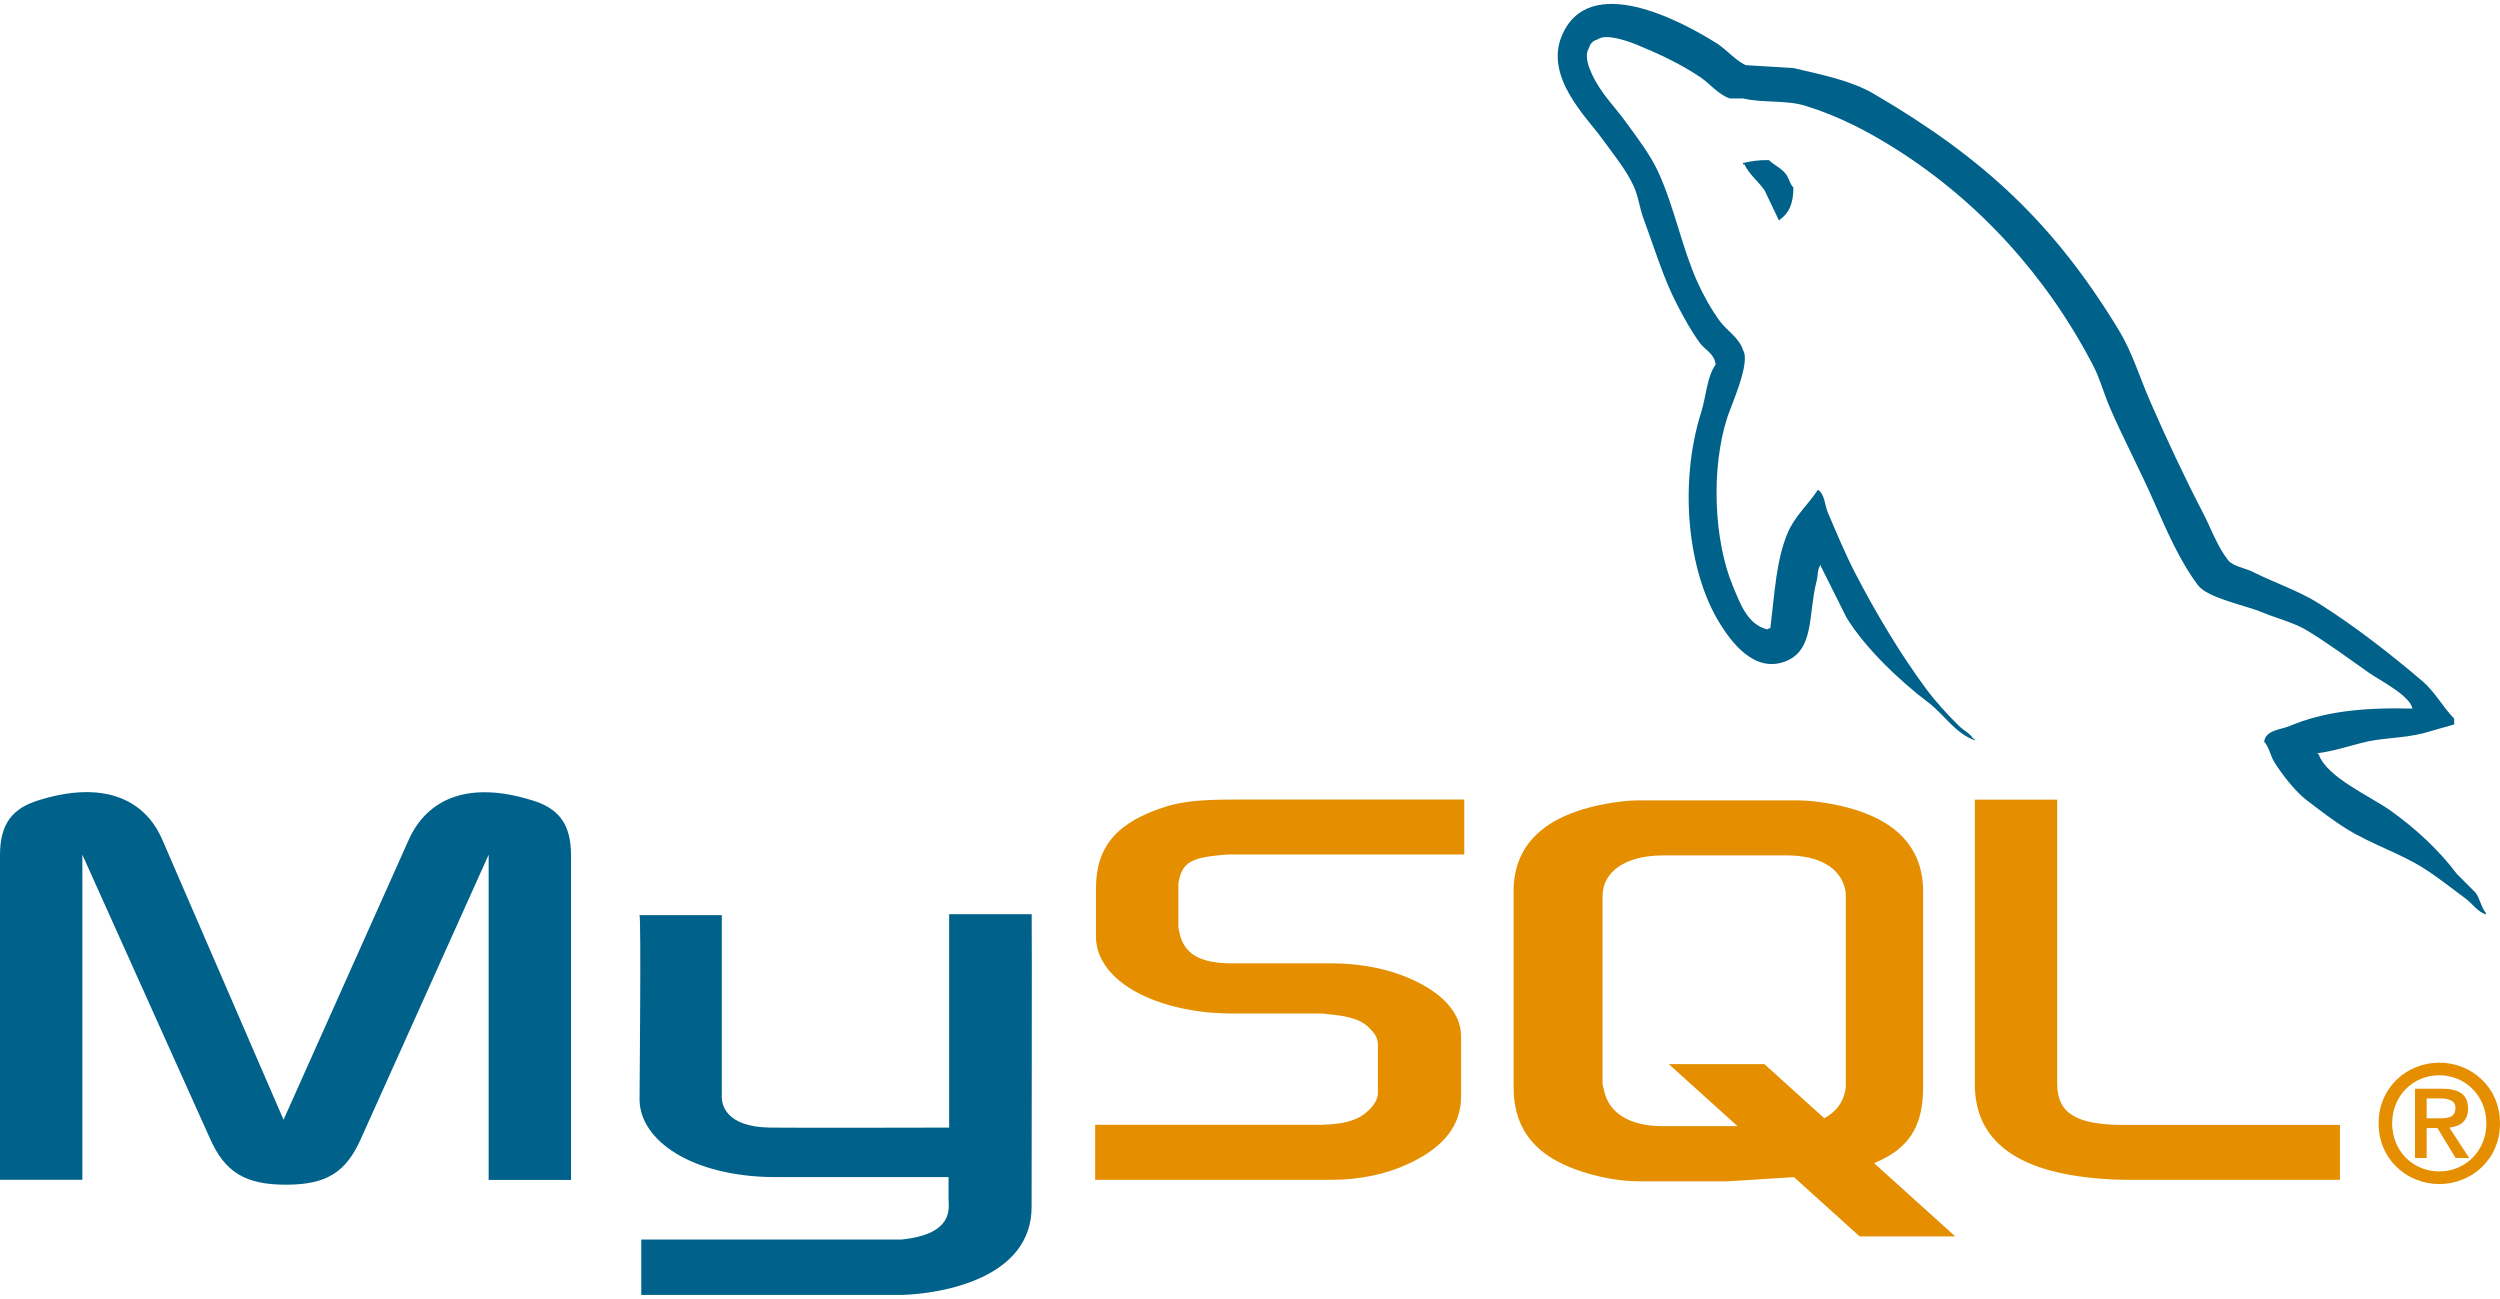
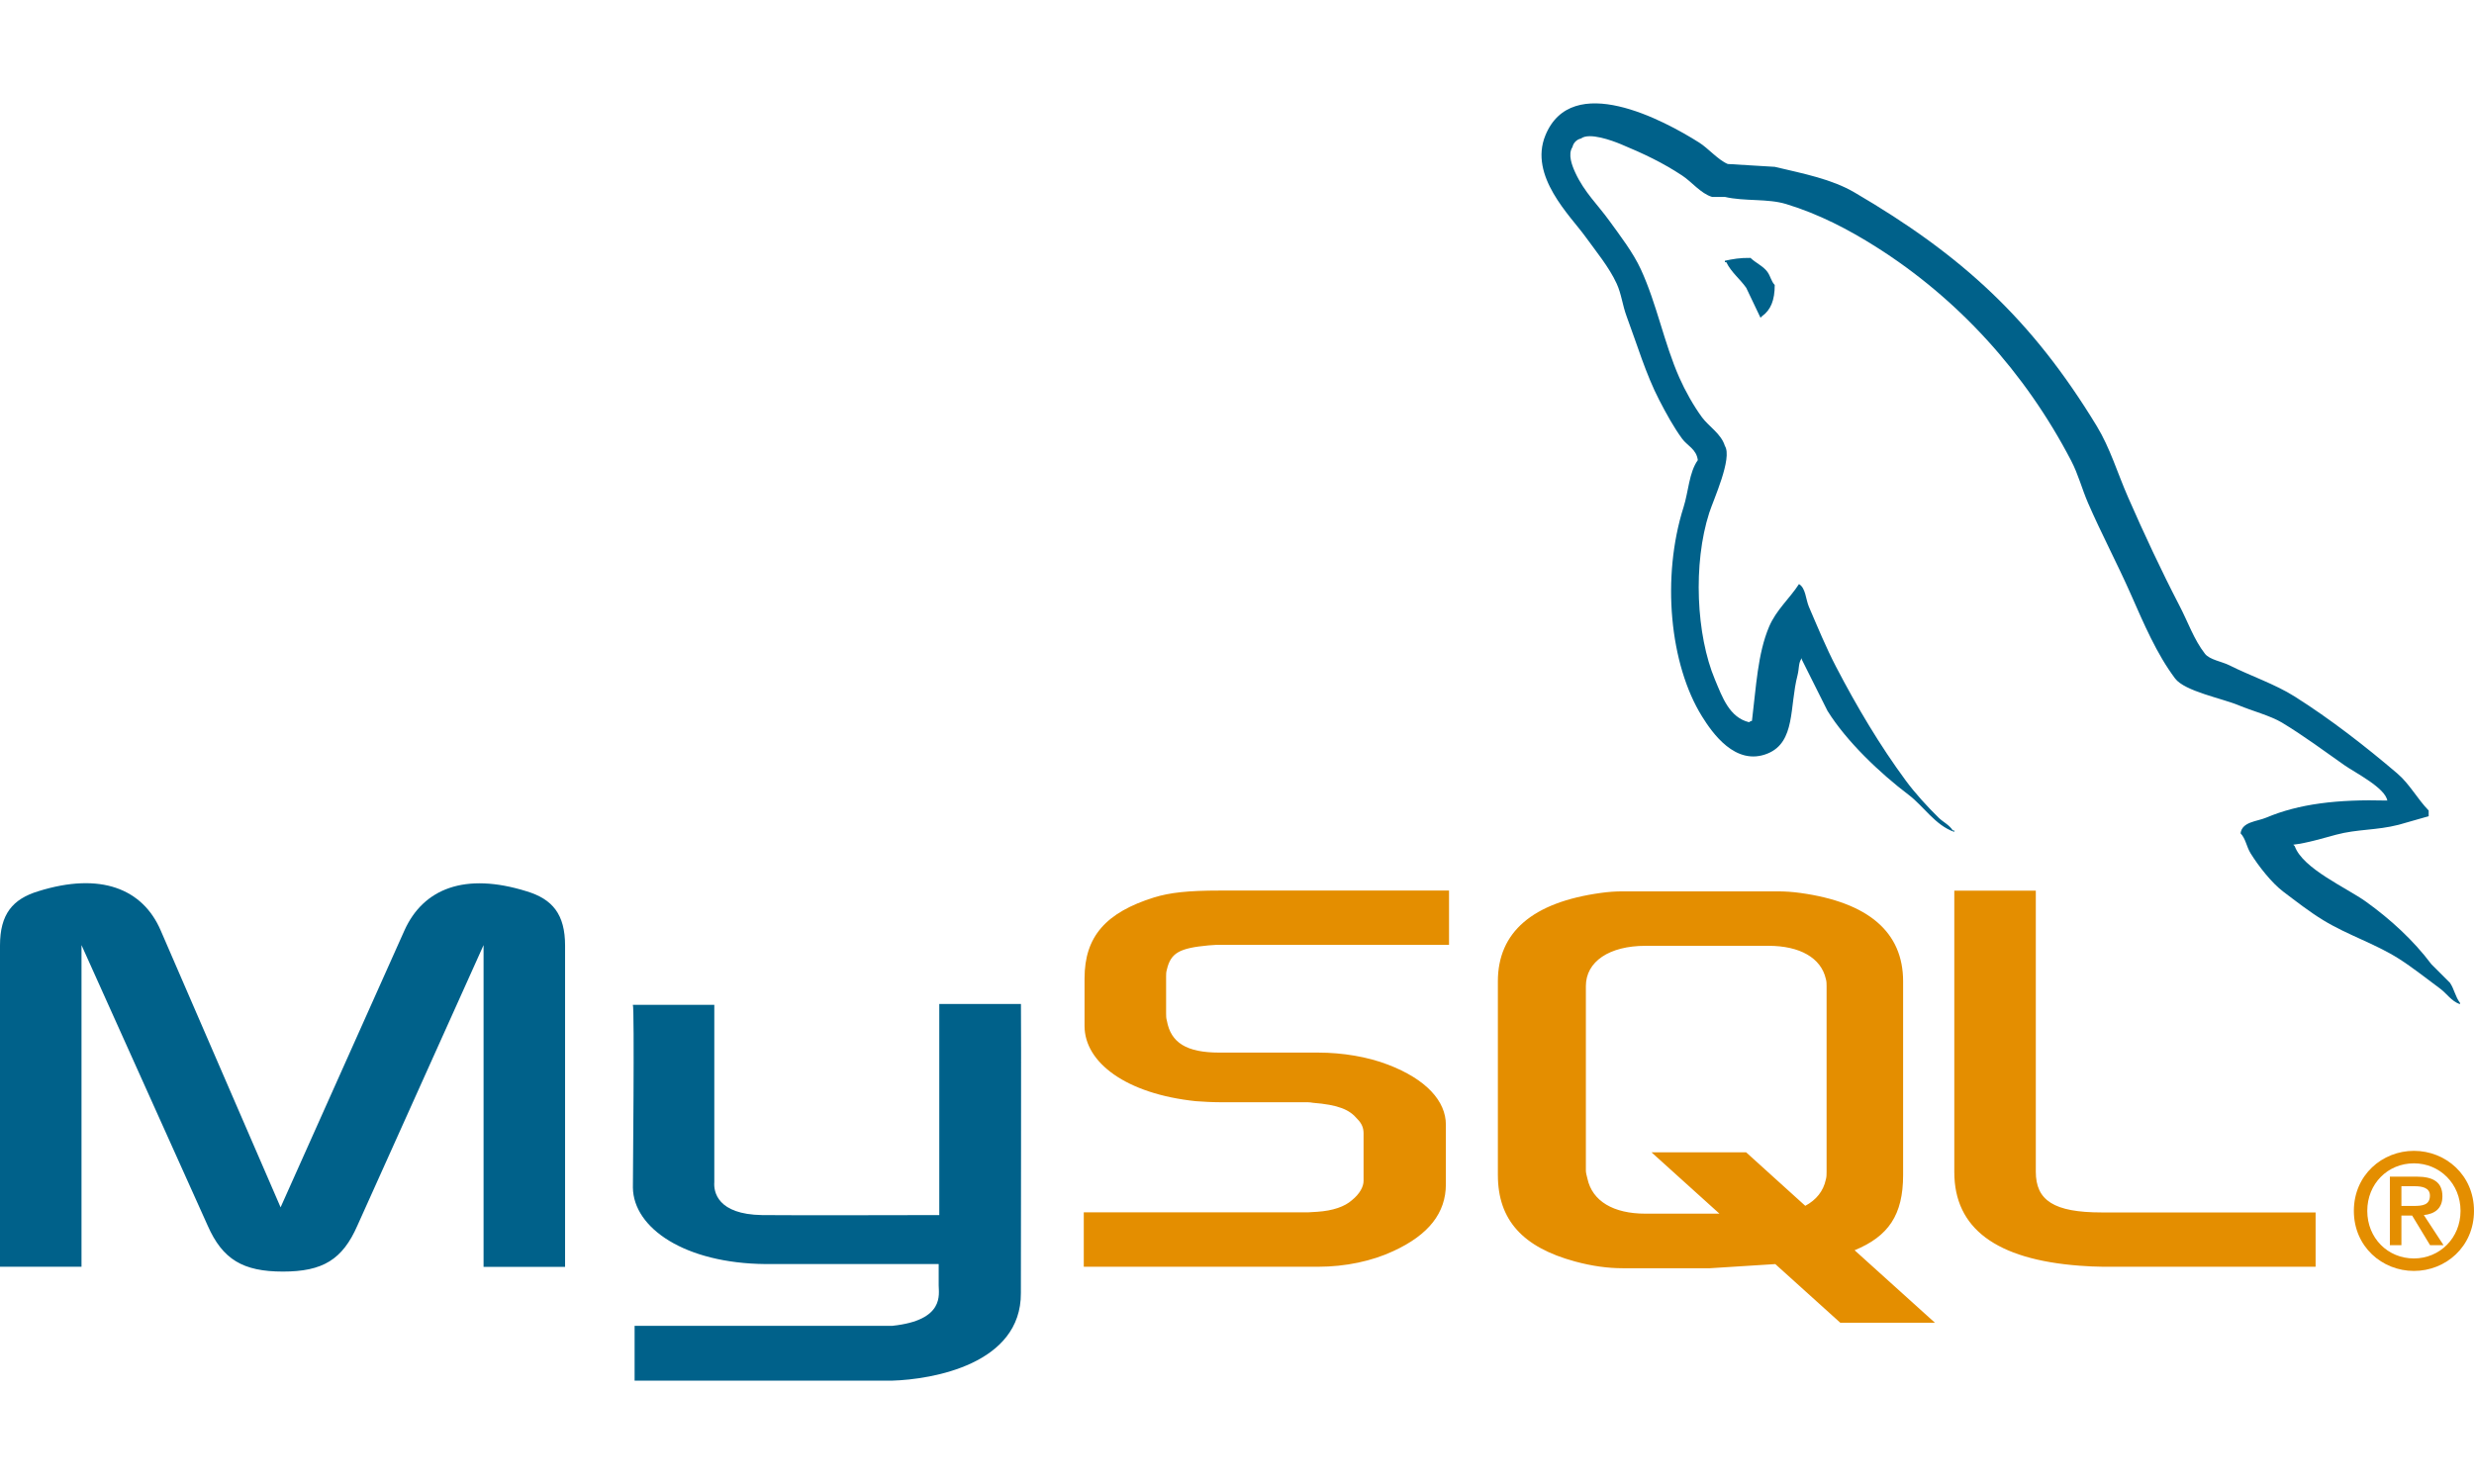
- <svg xmlns="http://www.w3.org/2000/svg" width="256" height="133" viewBox="0 0 204.8 105.765">
+ <svg xmlns="http://www.w3.org/2000/svg" width="300" height="180" viewBox="0 0 204.8 105.765">
  <path d="M0 96.334h6.747V69.7l10.445 23.227c1.232 2.8 2.92 3.806 6.228 3.806s4.93-.995 6.164-3.806L40.03 69.7v26.644h6.748v-26.6c0-2.595-1.04-3.85-3.18-4.498-5.125-1.6-8.564-.216-10.12 3.244l-10.25 22.923L13.3 68.48c-1.492-3.46-4.995-4.844-10.12-3.244C1.038 65.885 0 67.14 0 69.734v26.6zm52.386-21.686h6.745v14.68c-.063.798.256 2.67 3.952 2.727 1.886.03 14.554 0 14.672 0v-17.48h6.76c.03 0-.007 23.834-.006 23.936.037 5.878-7.294 7.155-10.672 7.254H52.533v-4.54l21.342-.001c4.342-.46 3.83-2.617 3.83-3.344v-1.77h-14.34c-6.672-.06-10.92-2.973-10.973-6.323-.005-.3.144-14.995-.004-15.14z" fill="#00618a" />
  <path d="M89.716 96.334h19.398c2.27 0 4.477-.475 6.23-1.298 2.92-1.34 4.347-3.157 4.347-5.536v-4.93c0-1.947-1.622-3.763-4.8-4.974-1.687-.65-3.763-.995-5.774-.995h-8.175c-2.724 0-4.022-.822-4.346-2.638-.065-.216-.065-.4-.065-.606v-3.07c0-.173 0-.347.065-.563.324-1.384 1.038-1.774 3.438-2 .195 0 .454-.044.65-.044h19.268v-4.497h-18.944c-2.725 0-4.152.173-5.45.562C91.532 67 89.78 69 89.78 72.46v3.936c0 3.028 3.44 5.623 9.212 6.228.65.043 1.298.086 1.946.086h7.007c.26 0 .52 0 .714.044 2.14.173 3.05.562 3.698 1.34.4.4.52.78.52 1.2v3.936c0 .476-.324 1.082-.973 1.6-.584.52-1.557.865-2.855.952-.26 0-.454.043-.713.043h-18.62v4.498zm72.064-7.828c0 4.628 3.438 7.223 10.38 7.742a29.45 29.45 0 0 0 1.946.086h17.582v-4.498h-17.712c-3.957 0-5.45-.995-5.45-3.374v-23.27h-6.747v23.312zm-37.785.234V72.705c0-4.074 2.86-6.545 8.516-7.325a12.94 12.94 0 0 1 1.821-.13h12.807a13.87 13.87 0 0 1 1.886.13c5.656.78 8.516 3.25 8.516 7.325V88.74c0 3.305-1.215 5.074-4.015 6.227l6.646 6h-7.834l-5.377-4.854-5.413.343h-7.216c-1.235 0-2.535-.174-3.966-.564-4.3-1.17-6.37-3.424-6.37-7.152zm7.283-.4c0 .217.065.433.13.694.4 1.864 2.145 2.904 4.8 2.904h6.13l-5.63-5.083h7.834l4.9 4.433c.905-.482 1.5-1.22 1.7-2.167.065-.216.065-.433.065-.65V73.096c0-.173 0-.4-.065-.607-.4-1.733-2.146-2.73-4.746-2.73H136.22c-3 0-4.94 1.3-4.94 3.337v15.256z" fill="#e48e00" />
  <g fill="#00618a">
    <path d="M197.624 57.73c-4.147-.112-7.316.273-10.024 1.415-.77.325-1.997.333-2.123 1.298.423.443.49 1.105.825 1.65.647 1.047 1.74 2.45 2.713 3.184 1.064.803 2.16 1.663 3.303 2.36 2.03 1.238 4.296 1.945 6.25 3.184 1.152.73 2.296 1.65 3.42 2.476.555.408.93 1.042 1.65 1.297v-.118c-.38-.483-.477-1.147-.825-1.65l-1.533-1.533c-1.5-2-3.402-3.737-5.425-5.19-1.613-1.158-5.224-2.722-5.897-4.6l-.118-.118c1.144-.13 2.483-.543 3.54-.825 1.773-.475 3.358-.353 5.19-.825l2.477-.708v-.472c-.926-.95-1.586-2.207-2.595-3.066-2.64-2.25-5.523-4.495-8.49-6.37-1.646-1.04-3.68-1.714-5.425-2.595-.587-.296-1.618-.45-2.005-.944-.916-1.168-1.415-2.65-2.122-4-1.48-2.85-2.934-5.964-4.246-8.963-.895-2.045-1.48-4.062-2.594-5.897-5.355-8.804-11.12-14.118-20.048-19.34-1.9-1.11-4.187-1.55-6.605-2.123l-3.892-.236c-.792-.33-1.616-1.3-2.36-1.77-2.958-1.87-10.545-5.933-12.736-.6-1.383 3.373 2.067 6.664 3.302 8.374.866 1.2 1.976 2.543 2.594 3.892.407.886.478 1.775.826 2.713.857 2.3 1.603 4.823 2.712 6.958.56 1.08 1.178 2.218 1.887 3.184.435.593 1.18.854 1.297 1.77-.728 1.02-.77 2.6-1.18 3.892-1.843 5.812-1.148 13.035 1.533 17.337.823 1.32 2.76 4.152 5.425 3.066 2.33-.95 1.8-3.89 2.477-6.486.15-.59.058-1.02.354-1.415v.118l2.123 4.245c1.57 2.53 4.36 5.175 6.722 6.96 1.225.925 2.2 2.525 3.774 3.066v-.118h-.118c-.307-.48-.787-.677-1.18-1.06-.923-.905-1.95-2.03-2.713-3.066-2.15-2.918-4.048-6.11-5.778-9.435-.826-1.587-1.545-3.338-2.24-4.953-.268-.623-.265-1.564-.825-1.887-.763 1.184-1.887 2.14-2.477 3.538-.944 2.234-1.066 4.958-1.415 7.784-.207.074-.115.023-.236.118-1.642-.396-2.22-2.087-2.83-3.538-1.544-3.67-1.83-9.576-.472-13.798.35-1.092 1.94-4.534 1.297-5.543-.307-1.007-1.32-1.6-1.887-2.36-.7-.95-1.402-2.204-1.887-3.302-1.264-2.86-1.854-6.07-3.184-8.963-.636-1.382-1.71-2.78-2.594-4-.978-1.36-2.073-2.364-2.83-4-.27-.585-.636-1.52-.236-2.123a.93.93 0 0 1 .708-.708c.684-.527 2.59.175 3.302.472 1.89.786 3.47 1.534 5.072 2.595.77.5 1.547 1.496 2.476 1.77h1.06c1.66.382 3.52.12 5.07.59 2.742.833 5.198 2.13 7.43 3.538 6.798 4.292 12.355 10.402 16.157 17.7.612 1.173.876 2.294 1.415 3.538 1.087 2.5 2.456 5.093 3.538 7.547 1.08 2.45 2.13 4.92 3.656 6.958.802 1.07 3.9 1.646 5.307 2.24.987.417 2.603.852 3.538 1.415 1.785 1.077 3.515 2.36 5.19 3.54.837.59 3.41 1.883 3.538 2.948z" />
    <path d="M144.91 12.798c-.865-.016-1.476.094-2.123.236v.118h.118c.412.848 1.14 1.393 1.65 2.123l1.18 2.476.118-.118c.73-.515 1.065-1.338 1.06-2.595-.293-.308-.336-.694-.59-1.062-.337-.49-1-.768-1.415-1.18z" fill-rule="evenodd" />
  </g>
  <path d="M194.855 91.708c0 2.97 2.347 4.972 4.972 4.972s4.972-2.002 4.972-4.972-2.347-4.972-4.972-4.972-4.972 2.002-4.972 4.972zm8.83 0c0 2.254-1.723 3.938-3.86 3.938-2.16 0-3.86-1.684-3.86-3.938s1.698-3.938 3.86-3.938c2.135 0 3.86 1.684 3.86 3.938zm-2.52 2.838h1.113l-1.63-2.492c.875-.093 1.537-.518 1.537-1.552 0-1.154-.73-1.63-2.134-1.63h-2.215v5.675h.955v-2.453h.888l1.485 2.453zm-2.374-3.25v-1.63h1.1c.57 0 1.26.106 1.26.77 0 .795-.623.862-1.34.862h-1.02z" fill="#e48e00" fill-rule="evenodd" />
</svg>
